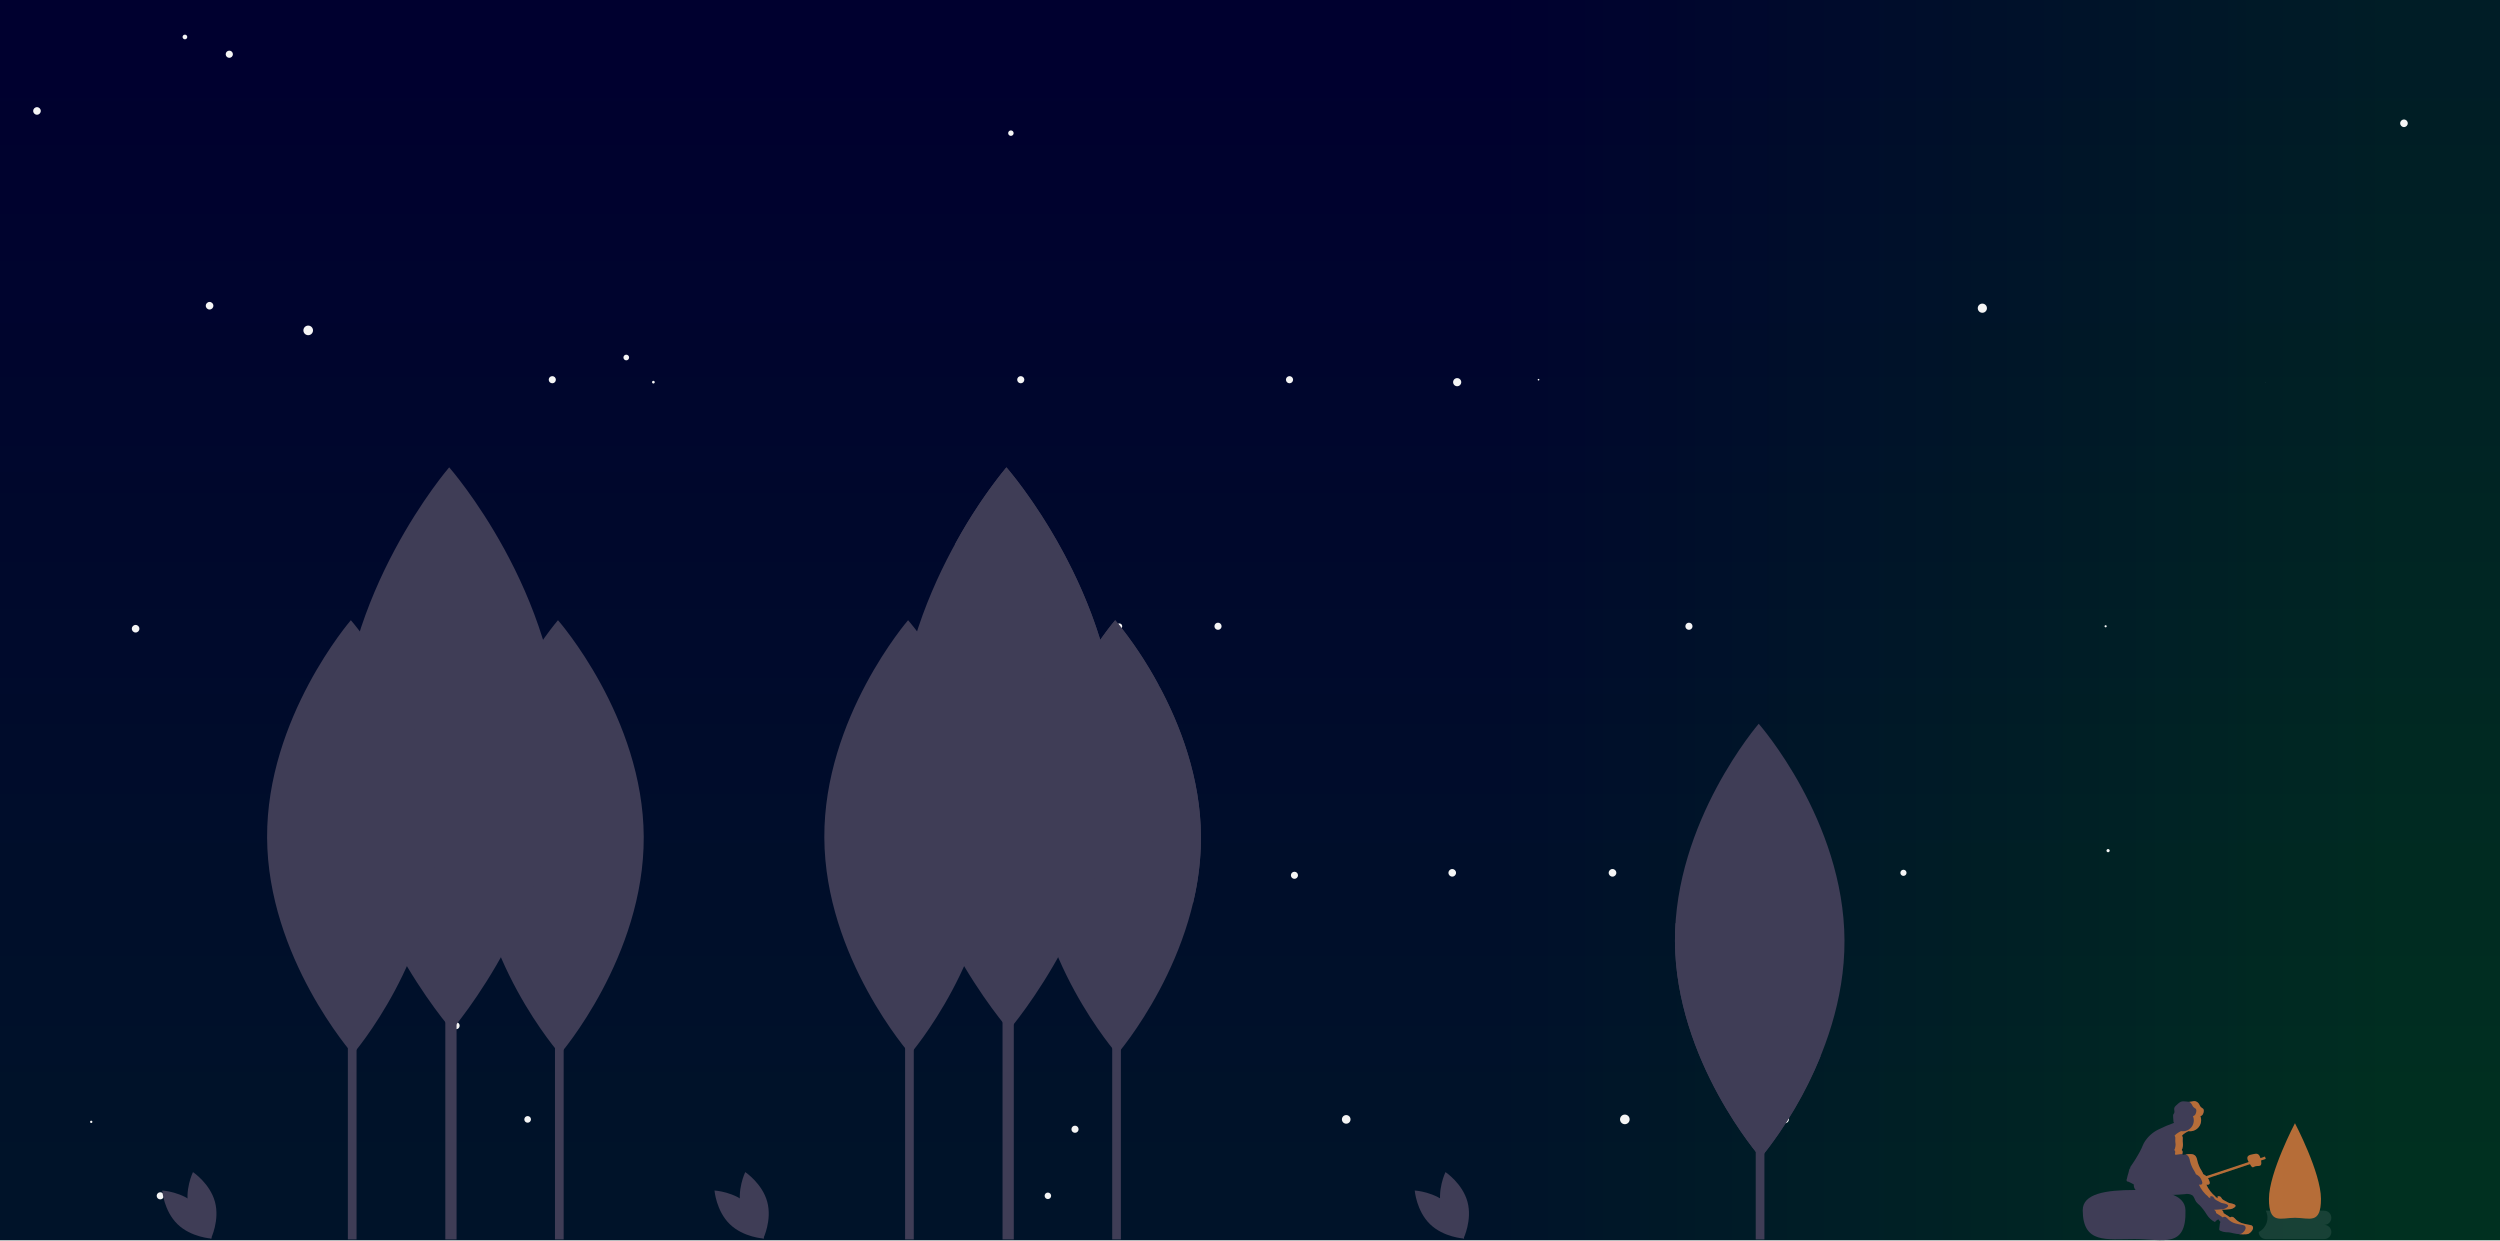
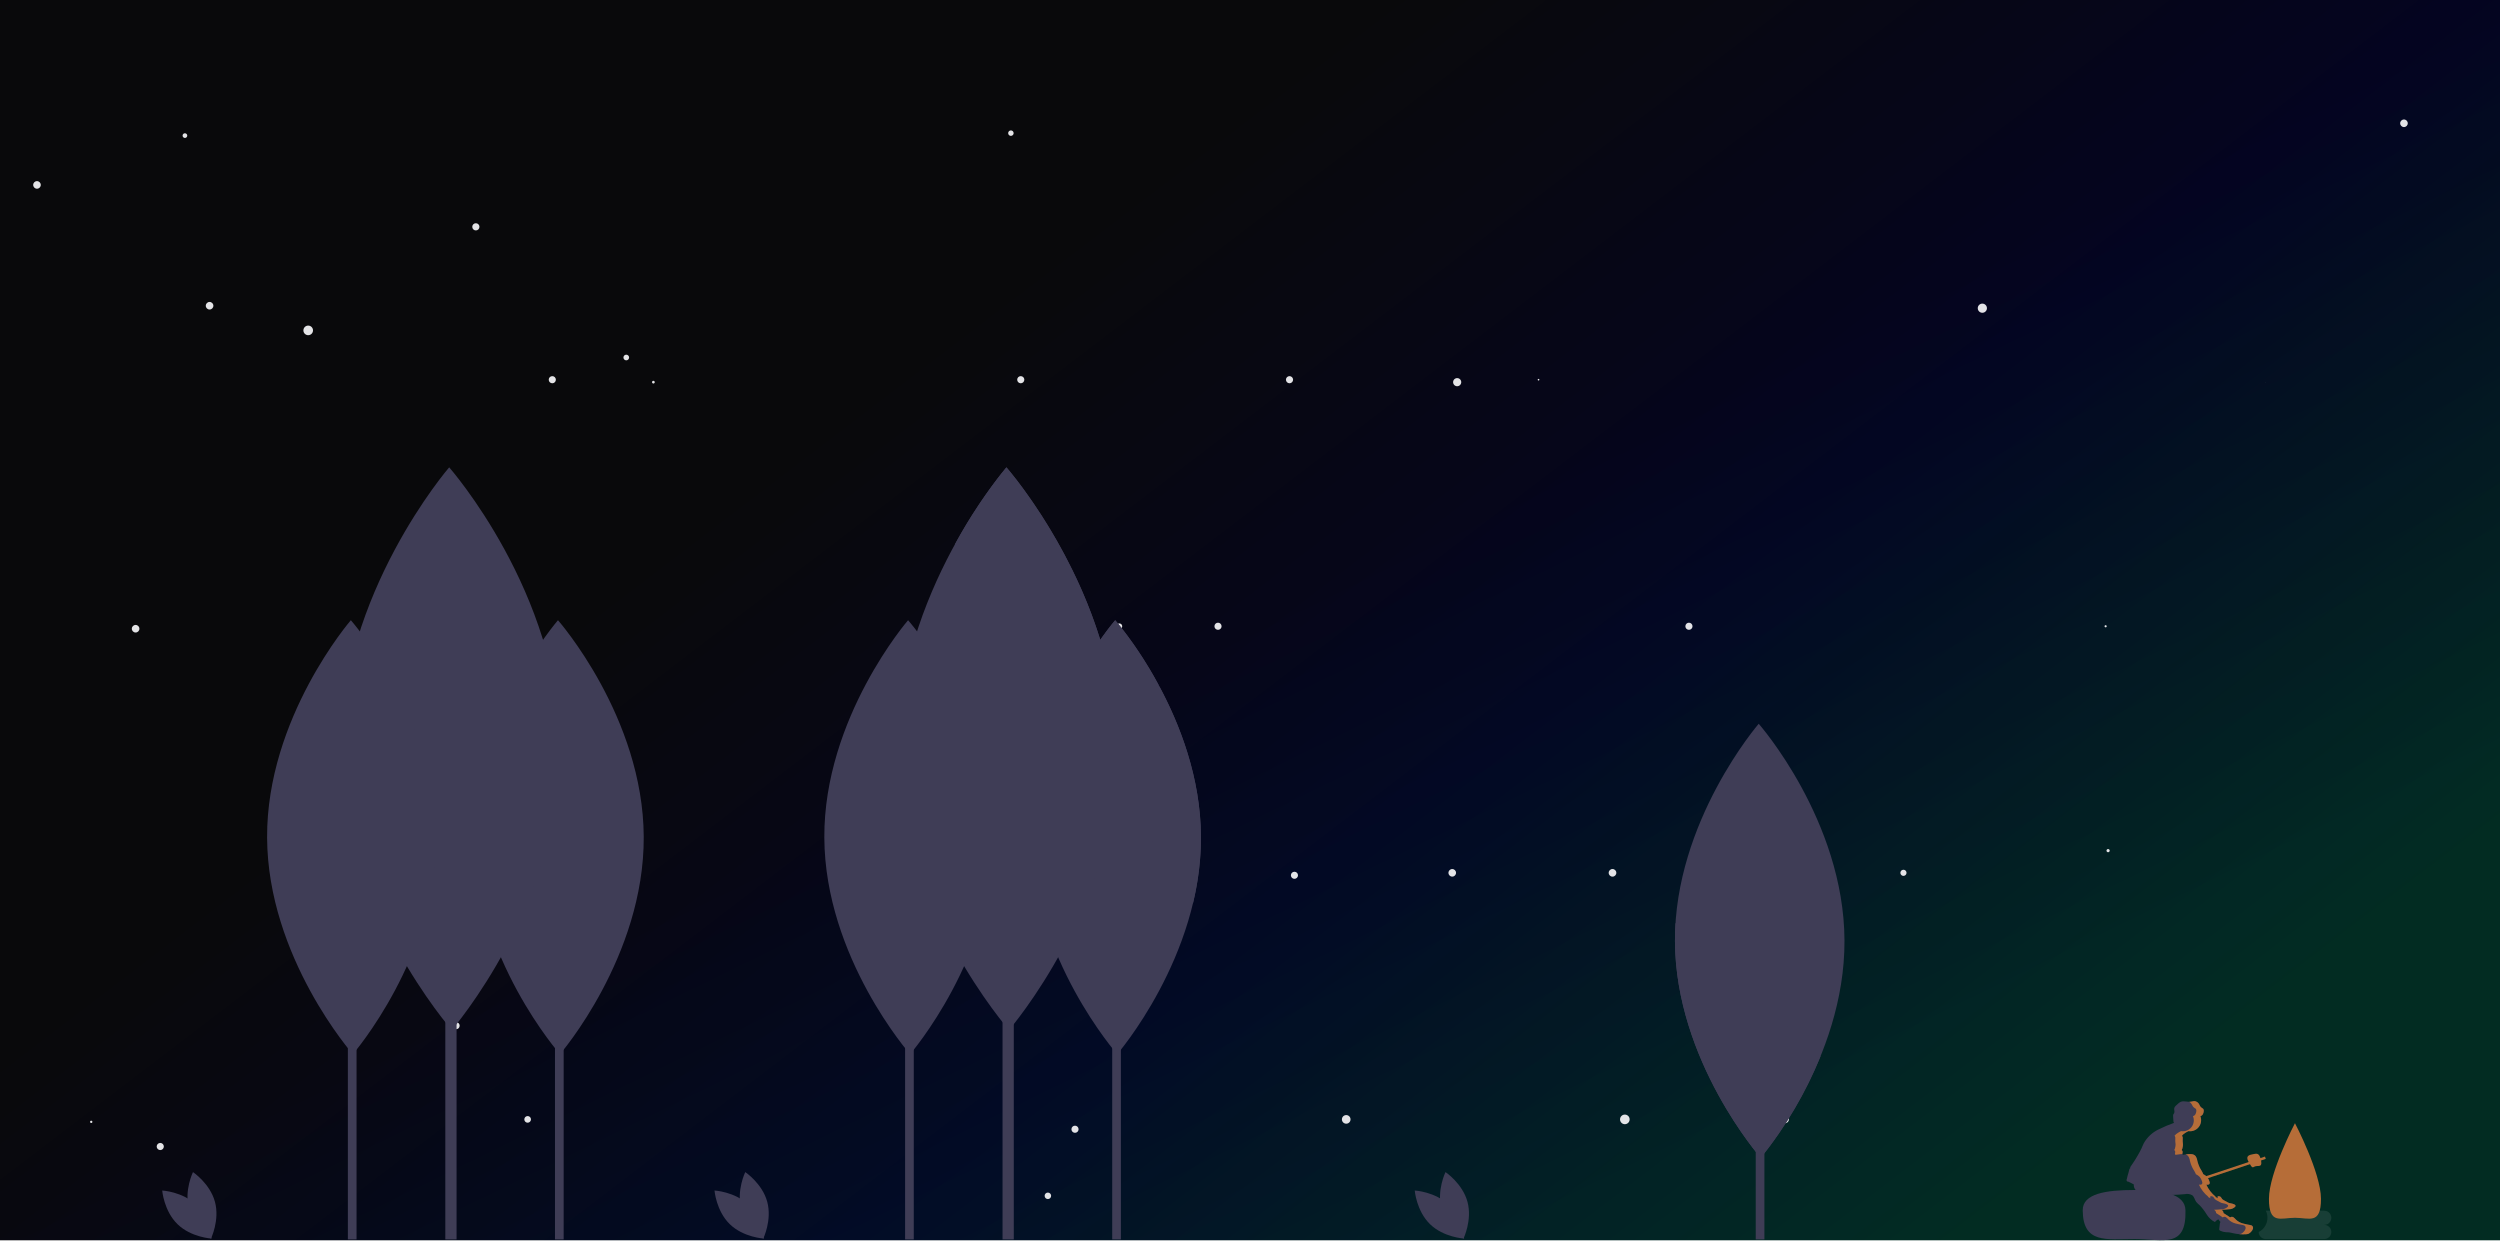
<svg xmlns="http://www.w3.org/2000/svg" data-name="Layer 1" width="1013.949" height="503" viewBox="0 0 1013.949 503">
  <g>
    <defs>
-       <linearGradient id="background-gradient-vertical" x1="0" x2="0" y1="0" y2="1">
-         <stop offset="5%" stop-color="#00002F" />
-         <stop offset="95%" stop-color="#003020" />
+       <linearGradient id="background-gradient-vertical" x1="0" x2="1" y1="0" y2="1">
+         <stop offset="50%" stop-color="#09090b" />
+         <stop offset="80%" stop-color="#022c22" />
      </linearGradient>
    </defs>
    <defs>
-       <linearGradient id="background-gradient-horizontal">
-         <stop offset="60%" stop-color="#00002F" />
-         <stop offset="95%" stop-color="#003020" />
+       <linearGradient id="background-gradient-horizontal" x1="0.3" x2="1" y1="0.3" y2="0.75">
+         <stop offset="5%" stop-color="#09090b" />
+         <stop offset="50%" stop-color="#00002F" />
+         <stop offset="95%" stop-color="#022c22" />
      </linearGradient>
    </defs>
    <style type="text/css">
      #background-vertical {fill:url(#background-gradient-vertical);}
      #background-horizontal {fill:url(#background-gradient-horizontal); opacity: 0.6}
    </style>
    <rect id="background-vertical" width="100%" height="100%" />
    <rect id="background-horizontal" width="100%" height="100%" />
  </g>
  <g>
    <style type="text/css">
      .star { animation: blinking-star 10s ease-in-out infinite; }
      #star-1  { animation-delay: 2.1s}
      #star-2  { animation-delay: 1.12s}
      #star-3  { animation-delay: 3.22s}
      #star-4  { animation-delay: 4.15s}
      #star-5  { animation-delay: 1.28}
      #star-6  { animation-delay: 5.33s}
      #star-7  { animation-delay: 3.3s}
      #star-8  { animation-delay: 2.45s}
      #star-9  { animation-delay: 7.4}
      #star-10  { animation-delay: 8.32s}
      #star-11  { animation-delay: 2.11s}
      #star-12  { animation-delay: 11.7s}
      #star-13  { animation-delay: 3.62s}
      #star-14  { animation-delay: 4.44}
      #star-15  { animation-delay: 7.55s}
      #star-16  { animation-delay: 5.77s}
      #star-17  { animation-delay: 1.66s}
      #star-18  { animation-delay: 3.91}
      #star-19  { animation-delay: 12.56s}
      #star-20  { animation-delay: 3.34s}
      #star-21  { animation-delay: 12.23s}
      #star-22 { animation-delay: 21.4s}
      #star-23 { animation-delay: 10.33s}
      #star-24 { animation-delay: 10.17s}
      #star-25 { animation-delay: 8.67s}
      #star-26 { animation-delay: 7.43s}
      #star-27 { animation-delay: 2.4s}
      #star-28 { animation-delay: 6.32s}
      #star-29 { animation-delay: 3.2s}
      #star-30 { animation-delay: 11.21s}
      #star-31 { animation-delay: 5.31s}
      #star-32 { animation-delay: 8.12s}
      #star-33 { animation-delay: 9.56s}
      #star-34 { animation-delay: 2.31s}
      #star-35 { animation-delay: 4.23s}
      #star-36 { animation-delay: 8.45s}
      #star-37 { animation-delay: 6.12s}
      #star-38 { animation-delay: 1.23s}
      #star-39 { animation-delay: 12.34s}
      #star-40 { animation-delay: 15.12s}
      

      @keyframes blinking-star {
-           0% { fill: #f5f5f5; }
+           0% { fill: #e4e4e7; }
          25% { fill: #3f3d56; }
          50% { fill: #00002F; }
          75% { fill: #3f3d56; }
-           100% { fill: #f5f5f5; }
+           100% { fill: #e4e4e7; }
      }
    </style>
-     <circle id="star-1" class="star" cx="254" cy="145" r="1.15" fill="#f5f5f5" />
-     <circle id="star-2" class="star" cx="804" cy="125" r="1.86" fill="#f5f5f5" />
-     <circle id="star-3" class="star" cx="525" cy="355" r="1.44" fill="#f5f5f5" />
-     <circle id="star-4" class="star" cx="854" cy="254" r="0.44" fill="#f5f5f5" />
-     <circle id="star-5" class="star" cx="659" cy="454" r="1.95" fill="#f5f5f5" />
-     <circle id="star-6" class="star" cx="436" cy="458" r="1.45" fill="#f5f5f5" />
-     <circle id="star-7" class="star" cx="624" cy="154" r="0.35" fill="#f5f5f5" />
-     <circle id="star-8" class="star" cx="234" cy="354" r="1.46" fill="#f5f5f5" />
-     <circle id="star-9" class="star" cx="425" cy="485" r="1.32" fill="#f5f5f5" />
-     <circle id="star-10" class="star" cx="823" cy="925" r="0.44" fill="#f5f5f5" />
-     <circle id="star-11" class="star" cx="591" cy="155" r="1.65" fill="#f5f5f5" />
-     <circle id="star-12" class="star" cx="685" cy="254" r="1.45" fill="#f5f5f5" />
-     <circle id="star-13" class="star" cx="354" cy="354" r="0.45" fill="#f5f5f5" />
-     <circle id="star-14" class="star" cx="454" cy="254" r="1.15" fill="#f5f5f5" />
-     <circle id="star-15" class="star" cx="214" cy="454" r="1.35" fill="#f5f5f5" />
-     <circle id="star-16" class="star" cx="265" cy="155" r="0.55" fill="#f5f5f5" />
-     <circle id="star-17" class="star" cx="654" cy="354" r="1.55" fill="#f5f5f5" />
-     <circle id="star-18" class="star" cx="125" cy="134" r="1.95" fill="#f5f5f5" />
-     <circle id="star-19" class="star" cx="546" cy="454" r="1.75" fill="#f5f5f5" />
-     <circle id="star-20" class="star" cx="154" cy="254" r="0.95" fill="#f5f5f5" />
-     <circle id="star-21" class="star" cx="185" cy="416" r="1.43" fill="#f5f5f5" />
-     <circle id="star-22" class="star" cx="410" cy="54" r="1.11" fill="#f5f5f5" />
-     <circle id="star-23" class="star" cx="919" cy="155" r="0.05" fill="#f5f5f5" />
-     <circle id="star-24" class="star" cx="37" cy="455" r="0.47" fill="#f5f5f5" />
-     <circle id="star-25" class="star" cx="93" cy="22" r="1.46" fill="#f5f5f5" />
-     <circle id="star-26" class="star" cx="855" cy="345" r="0.65" fill="#f5f5f5" />
-     <circle id="star-27" class="star" cx="55" cy="255" r="1.54" fill="#f5f5f5" />
-     <circle id="star-28" class="star" cx="224" cy="154" r="1.45" fill="#f5f5f5" />
-     <circle id="star-29" class="star" cx="75" cy="15" r="0.95" fill="#f5f5f5" />
-     <circle id="star-30" class="star" cx="589" cy="354" r="1.54" fill="#f5f5f5" />
-     <circle id="star-31" class="star" cx="494" cy="254" r="1.45" fill="#f5f5f5" />
-     <circle id="star-32" class="star" cx="65" cy="485" r="1.45" fill="#f5f5f5" />
-     <circle id="star-33" class="star" cx="975" cy="50" r="1.54" fill="#f5f5f5" />
-     <circle id="star-34" class="star" cx="15" cy="45" r="1.54" fill="#f5f5f5" />
-     <circle id="star-35" class="star" cx="85" cy="124" r="1.54" fill="#f5f5f5" />
-     <circle id="star-36" class="star" cx="414" cy="154" r="1.45" fill="#f5f5f5" />
-     <circle id="star-37" class="star" cx="724" cy="454" r="1.54" fill="#f5f5f5" />
-     <circle id="star-38" class="star" cx="432" cy="354" r="1.45" fill="#f5f5f5" />
-     <circle id="star-39" class="star" cx="772" cy="354" r="1.25" fill="#f5f5f5" />
-     <circle id="star-40" class="star" cx="523" cy="154" r="1.45" fill="#f5f5f5" />
+     <circle id="star-1" class="star" cx="254" cy="145" r="1.15" fill="#e4e4e7" />
+     <circle id="star-2" class="star" cx="804" cy="125" r="1.86" fill="#e4e4e7" />
+     <circle id="star-3" class="star" cx="525" cy="355" r="1.44" fill="#e4e4e7" />
+     <circle id="star-4" class="star" cx="854" cy="254" r="0.44" fill="#e4e4e7" />
+     <circle id="star-5" class="star" cx="659" cy="454" r="1.95" fill="#e4e4e7" />
+     <circle id="star-6" class="star" cx="436" cy="458" r="1.45" fill="#e4e4e7" />
+     <circle id="star-7" class="star" cx="624" cy="154" r="0.35" fill="#e4e4e7" />
+     <circle id="star-8" class="star" cx="234" cy="354" r="1.46" fill="#e4e4e7" />
+     <circle id="star-9" class="star" cx="425" cy="485" r="1.32" fill="#e4e4e7" />
+     <circle id="star-10" class="star" cx="823" cy="900" r="0.44" fill="#e4e4e7" />
+     <circle id="star-11" class="star" cx="591" cy="155" r="1.65" fill="#e4e4e7" />
+     <circle id="star-12" class="star" cx="685" cy="254" r="1.45" fill="#e4e4e7" />
+     <circle id="star-13" class="star" cx="354" cy="354" r="0.45" fill="#e4e4e7" />
+     <circle id="star-14" class="star" cx="454" cy="254" r="1.15" fill="#e4e4e7" />
+     <circle id="star-15" class="star" cx="214" cy="454" r="1.35" fill="#e4e4e7" />
+     <circle id="star-16" class="star" cx="265" cy="155" r="0.55" fill="#e4e4e7" />
+     <circle id="star-17" class="star" cx="654" cy="354" r="1.55" fill="#e4e4e7" />
+     <circle id="star-18" class="star" cx="125" cy="134" r="1.95" fill="#e4e4e7" />
+     <circle id="star-19" class="star" cx="546" cy="454" r="1.75" fill="#e4e4e7" />
+     <circle id="star-20" class="star" cx="154" cy="254" r="0.95" fill="#e4e4e7" />
+     <circle id="star-21" class="star" cx="185" cy="416" r="1.43" fill="#e4e4e7" />
+     <circle id="star-22" class="star" cx="410" cy="54" r="1.11" fill="#e4e4e7" />
+     <circle id="star-23" class="star" cx="919" cy="155" r="0.05" fill="#e4e4e7" />
+     <circle id="star-24" class="star" cx="37" cy="455" r="0.47" fill="#e4e4e7" />
+     <circle id="star-25" class="star" cx="193" cy="92" r="1.46" fill="#e4e4e7" />
+     <circle id="star-26" class="star" cx="855" cy="345" r="0.65" fill="#e4e4e7" />
+     <circle id="star-27" class="star" cx="55" cy="255" r="1.54" fill="#e4e4e7" />
+     <circle id="star-28" class="star" cx="224" cy="154" r="1.45" fill="#e4e4e7" />
+     <circle id="star-29" class="star" cx="75" cy="55" r="0.95" fill="#e4e4e7" />
+     <circle id="star-30" class="star" cx="589" cy="354" r="1.54" fill="#e4e4e7" />
+     <circle id="star-31" class="star" cx="494" cy="254" r="1.45" fill="#e4e4e7" />
+     <circle id="star-32" class="star" cx="65" cy="465" r="1.45" fill="#e4e4e7" />
+     <circle id="star-33" class="star" cx="975" cy="50" r="1.54" fill="#e4e4e7" />
+     <circle id="star-34" class="star" cx="15" cy="75" r="1.54" fill="#e4e4e7" />
+     <circle id="star-35" class="star" cx="85" cy="124" r="1.54" fill="#e4e4e7" />
+     <circle id="star-36" class="star" cx="414" cy="154" r="1.45" fill="#e4e4e7" />
+     <circle id="star-37" class="star" cx="724" cy="454" r="1.54" fill="#e4e4e7" />
+     <circle id="star-38" class="star" cx="432" cy="354" r="1.45" fill="#e4e4e7" />
+     <circle id="star-39" class="star" cx="772" cy="354" r="1.25" fill="#e4e4e7" />
+     <circle id="star-40" class="star" cx="523" cy="154" r="1.45" fill="#e4e4e7" />
  </g>
  <g>
    <rect x="225.089" y="363.68" width="3.519" height="139.003" fill="#3f3d56" />
    <path d="M354.111,537.894c.224,48.606-33.973,88.167-33.973,88.167s-34.56-39.244-34.784-87.85S319.327,450.044,319.327,450.044,353.887,489.288,354.111,537.894Z" transform="translate(-93.02536 -198.5)" fill="#3f3d56" />
    <rect x="180.61" y="322.472" width="4.562" height="180.211" fill="#3f3d56" />
    <path d="M320.302,501.938c.29,63.015-44.044,114.305-44.044,114.305s-44.806-50.879-45.096-113.894S275.206,388.044,275.206,388.044,320.012,438.923,320.302,501.938Z" transform="translate(-93.02536 -198.5)" fill="#3f3d56" />
    <rect x="712.089" y="363.68" width="3.519" height="139.003" fill="#3f3d56" />
    <path d="M841.111,579.894c.224,48.606-33.973,88.167-33.973,88.167s-34.56-39.244-34.784-87.85S806.327,492.044,806.327,492.044,840.887,531.288,841.111,579.894Z" transform="translate(-93.02536 -198.5)" fill="#3f3d56" />
    <rect x="141.089" y="363.68" width="3.519" height="139.003" fill="#3f3d56" />
    <path d="M270.111,537.894c.224,48.606-33.973,88.167-33.973,88.167s-34.56-39.244-34.784-87.85S235.327,450.044,235.327,450.044,269.887,489.288,270.111,537.894Z" transform="translate(-93.02536 -198.5)" fill="#3f3d56" />
    <rect x="451.089" y="363.68" width="3.519" height="139.003" fill="#3f3d56" />
    <path d="M580.111,537.894c.224,48.606-33.973,88.167-33.973,88.167s-34.56-39.244-34.784-87.85S545.327,450.044,545.327,450.044,579.887,489.288,580.111,537.894Z" transform="translate(-93.02536 -198.5)" fill="#3f3d56" />
    <rect x="406.61" y="322.472" width="4.562" height="180.211" fill="#3f3d56" />
    <path d="M546.302,501.938c.29,63.015-44.044,114.305-44.044,114.305s-44.806-50.879-45.096-113.894S501.206,388.044,501.206,388.044,546.012,438.923,546.302,501.938Z" transform="translate(-93.02536 -198.5)" fill="#3f3d56" />
    <rect x="367.089" y="363.68" width="3.519" height="139.003" fill="#3f3d56" />
    <path d="M496.111,537.894c.224,48.606-33.973,88.167-33.973,88.167s-34.56-39.244-34.784-87.85S461.327,450.044,461.327,450.044,495.887,489.288,496.111,537.894Z" transform="translate(-93.02536 -198.5)" fill="#3f3d56" />
    <path d="M831.387,626.913l-58.804-54.069c-.159,2.43-.241,4.886-.23,7.367.224,48.606,34.784,87.85,34.784,87.85A162.815,162.815,0,0,0,831.387,626.913Z" transform="translate(-93.02536 -198.5)" fill="#3f3d56" />
    <path d="M393.669,688.784c2.015,7.448,8.916,12.06,8.916,12.06s3.634-7.463,1.62-14.91-8.916-12.06-8.916-12.06S391.654,681.336,393.669,688.784Z" transform="translate(-93.02536 -198.5)" fill="#3f3d56" />
    <path d="M396.63,687.183c5.529,5.382,6.204,13.655,6.204,13.655s-8.288-.453-13.817-5.834-6.204-13.655-6.204-13.655S391.101,681.802,396.63,687.183Z" transform="translate(-93.02536 -198.5)" fill="#3f3d56" />
    <path d="M677.669,688.784c2.015,7.448,8.916,12.06,8.916,12.06s3.634-7.463,1.62-14.91-8.916-12.06-8.916-12.06S675.654,681.336,677.669,688.784Z" transform="translate(-93.02536 -198.5)" fill="#3f3d56" />
    <path d="M680.63,687.183c5.529,5.382,6.204,13.655,6.204,13.655s-8.288-.453-13.817-5.834-6.204-13.655-6.204-13.655S675.101,681.802,680.63,687.183Z" transform="translate(-93.02536 -198.5)" fill="#3f3d56" />
    <path d="M169.669,688.784c2.015,7.448,8.916,12.06,8.916,12.06s3.634-7.463,1.62-14.91-8.916-12.06-8.916-12.06S167.654,681.336,169.669,688.784Z" transform="translate(-93.02536 -198.5)" fill="#3f3d56" />
    <path d="M172.63,687.183c5.529,5.382,6.204,13.655,6.204,13.655s-8.288-.453-13.817-5.834-6.204-13.655-6.204-13.655S167.101,681.802,172.63,687.183Z" transform="translate(-93.02536 -198.5)" fill="#3f3d56" />
    <path d="M480.358,419.207,576.868,564.869a113.626,113.626,0,0,0,3.242-26.975c-.109-23.702-8.383-45.175-16.833-60.96l-4.465,1.109,4.199-1.602A155.072,155.072,0,0,0,545.327,450.044s-2.462,2.85-6.059,7.955c-12.68-41.128-38.061-69.955-38.061-69.955A197.509,197.509,0,0,0,480.358,419.207Z" transform="translate(-93.02536 -198.5)" fill="#3f3d56" />
-     <path d="M1035.643,695.289a2.878,2.878,0,1,0,0-5.755H1011.983a6.434,6.434,0,0,1-2.878,8.633,2.878,2.878,0,0,0,2.878,2.878h23.66a2.878,2.878,0,1,0,0-5.755Z" transform="translate(-93.02536 -198.5)" fill="#f5f5f5" opacity="0.1" />
+     <path d="M1035.643,695.289a2.878,2.878,0,1,0,0-5.755H1011.983a6.434,6.434,0,0,1-2.878,8.633,2.878,2.878,0,0,0,2.878,2.878h23.66a2.878,2.878,0,1,0,0-5.755Z" transform="translate(-93.02536 -198.5)" fill="#e4e4e7" opacity="0.1" />
  </g>
  <g>
    <path d="M979.409,689.351c.404,15.693-9.088,11.693-20.596,11.693s-21,2-21.078-11.693c-.038-6.743,9.397-8.209,20.905-8.209S979.235,682.611,979.409,689.351Z" transform="translate(-93.02536 -198.5)" fill="#3f3d56" />
    <path d="M1006.33,695.553a1.764,1.764,0,0,0-.596-.192,29.826,29.826,0,0,1-3.099-.663,6.529,6.529,0,0,1-2.743-1.526,6.606,6.606,0,0,0-.966-.925,1.162,1.162,0,0,0-1.26-.091.83.83,0,0,0-.112.106q-.214-.142-.429-.283-1.142-.752-2.295-1.487l-.031-.02a1.057,1.057,0,0,0,.002-.365,1.766,1.766,0,0,0-.766-.95c.992-.01,1.99-.1,2.976-.204a3.569,3.569,0,0,0,2.526-.987.686.686,0,0,0,.176-.408c.001-.311-.319-.514-.607-.632a6.101,6.101,0,0,0-1.187-.35,6.495,6.495,0,0,1-.842-.176,4.242,4.242,0,0,1-.709-.335q-.733-.404-1.466-.807a2.238,2.238,0,0,1-.567-.394c-.249-.263-.359-.636-.613-.895-.234-.239-1.179-.553-1.314-.064-.053.193.151.407.175.623a9.908,9.908,0,0,0-1.015-.558c.019-.043.044-.082.06-.127a13.073,13.073,0,0,1-3.76-4.867c.145.003.291.013.436.011a1.115,1.115,0,0,0,.704-.172.769.769,0,0,0,.25-.625,2.117,2.117,0,0,0-.169-.673,5.151,5.151,0,0,0-.973-1.746,5.841,5.841,0,0,0-1.426-1.013l-.084-.047c-.036-.108-.068-.217-.111-.323a17.172,17.172,0,0,0-1.069-1.903,12.452,12.452,0,0,1-1.223-3.257,4.196,4.196,0,0,0-.772-1.916c-.763-.841-2.072-.82-3.2-.693-.644.073-1.285.17-1.925.269-.006-.016-.006-.034-.013-.05a1.311,1.311,0,0,1-.147-.485,2.013,2.013,0,0,1,.091-.408,1.003,1.003,0,0,0-.28-.921c-.027-.026-.053-.054-.079-.082q.106-.249.194-.503a.604.604,0,0,0,.141-.456,4.824,4.824,0,0,0,.183-1.259,13.788,13.788,0,0,1-.101-2.841,1.591,1.591,0,0,0-.25-.657c-.023-.032-.062-.046-.089-.074a4.022,4.022,0,0,1,.671-.697,10.093,10.093,0,0,1,1.574-.998c.133-.073.318-.125.445-.209a4.456,4.456,0,0,0,.589.059,4.489,4.489,0,0,0,4.208-6.123,1.574,1.574,0,0,0,.98-.723,2.945,2.945,0,0,0,.385-1.246,1.304,1.304,0,0,0-.188-.985,2.202,2.202,0,0,0-.573-.401,2.195,2.195,0,0,1-.713-.722c-.126-.209-.217-.437-.331-.653a2.42,2.42,0,0,0-2.091-1.386,9.038,9.038,0,0,0-1.244.248c-1.4.245-2.922-.495-4.22.082a3.928,3.928,0,0,0-.883.589q-.549.452-1.054.953a2.182,2.182,0,0,0-.643.935c-.176.663.243,1.403-.024,2.034a3.071,3.071,0,0,1-.326.511c-.295.432.025,2.119-.007,2.641a.979.979,0,0,0,.181.724.611.611,0,0,0,.131.1,58.574,58.574,0,0,0-6.379,2.711,13.671,13.671,0,0,0-5.92,5.529c-.352.686-.619,1.411-.937,2.112-.424.936-.937,1.828-1.449,2.719-.625,1.086-1.251,2.175-1.974,3.199a18.335,18.335,0,0,0-1.143,1.694,1.625,1.625,0,0,0-.008.257.459.459,0,0,1-.023.241.372.372,0,0,1-.273.156l-.017.044a15.662,15.662,0,0,0-.406,1.601c-.213.859-.553,1.688-.684,2.564a.682.682,0,0,0,.665,1.062c.749.333,1.471.723,2.19,1.117-.011.053-.027.104-.034.158a2.952,2.952,0,0,0,1.564,2.734,8.051,8.051,0,0,0,3.193.868c.431.052.865.076,1.298.12a8.819,8.819,0,0,0,1.999.81,1.853,1.853,0,0,0,.468.073,1.422,1.422,0,0,0,1.069-.602,73.86,73.86,0,0,0,11.154-.228,4.081,4.081,0,0,1,3.01.467c.804.653.966,1.812,1.563,2.658a9.803,9.803,0,0,0,1.454,1.419,21.67,21.67,0,0,1,2.793,3.671,8.241,8.241,0,0,0,3.365,3.106,2.381,2.381,0,0,1,1.044-.909c.111-.066.218-.143.327-.215a4.109,4.109,0,0,0,.511.666c.143.155.286.319.42.487-.004 0-.008-.002-.012-.001-.195.031-.26.274-.282.47q-.128,1.125-.257,2.249a.837.837,0,0,0,.03.445.786.786,0,0,0,.405.336,6.091,6.091,0,0,0,2.219.585c.387.026.777.015,1.164.05a14.058,14.058,0,0,1,1.88.375,17.673,17.673,0,0,0,5.127.401,3.261,3.261,0,0,0,1.04-.197,3.092,3.092,0,0,0,1.026-.795,2.907,2.907,0,0,0,.772-1.237A1.201,1.201,0,0,0,1006.33,695.553Z" transform="translate(-93.02536 -198.5)" fill="#3f3d56" />
  </g>
  <g>
    <style type="text/css">
      .fireplace { animation: flickering-fireplace 3.5s ease infinite; }

      @keyframes flickering-fireplace {
          0% { opacity: 1 }
          10% { opacity: 0.8 }
          20% { opacity: 0.9 }
          30% { opacity: 0.7 }
          40% { opacity: 0.5 }
          50% { opacity: 0.8 }
          60% { opacity: 0.4 }
          70% { opacity: 0.5 }
          80% { opacity: 0.6 }
          80% { opacity: 0.8 }
          100% { opacity: 1 }
      }

    </style>
    <path class="fireplace" d="M982.001,646.457c.114.216.204.444.331.653a2.195,2.195,0,0,0,.713.722,2.202,2.202,0,0,1,.573.401,1.304,1.304,0,0,1,.188.985,2.945,2.945,0,0,1-.385,1.246,1.574,1.574,0,0,1-.98.723,4.409,4.409,0,0,1-4.796,6.064c-.127.084-.312.136-.445.209a10.093,10.093,0,0,0-1.574.998,4.022,4.022,0,0,0-.671.697c.027.028.066.043.089.074a1.591,1.591,0,0,1,.25.657,13.788,13.788,0,0,0,.101,2.841,4.824,4.824,0,0,1-.183,1.259.604.604,0,0,1-.141.456q-.089.254-.194.503c.026.028.053.057.079.082a1.003,1.003,0,0,1,.28.921,2.013,2.013,0,0,0-.091.408,1.311,1.311,0,0,0,.147.485c.006.016.007.034.013.05.64-.099,1.281-.196,1.925-.269a9.454,9.454,0,0,1,.955-.063.66.66,0,0,1-.04-.203,2.013,2.013,0,0,1,.091-.408,1.003,1.003,0,0,0-.28-.921c-.027-.026-.053-.054-.079-.082q.106-.249.194-.503a.604.604,0,0,0,.141-.456,4.824,4.824,0,0,0,.183-1.259,13.788,13.788,0,0,1-.101-2.841,1.591,1.591,0,0,0-.25-.657c-.023-.032-.062-.046-.089-.074a4.022,4.022,0,0,1,.671-.697,10.093,10.093,0,0,1,1.574-.998c.133-.073.318-.125.445-.209a4.456,4.456,0,0,0,.589.059,4.489,4.489,0,0,0,4.208-6.123,1.574,1.574,0,0,0,.98-.723,2.945,2.945,0,0,0,.385-1.246,1.304,1.304,0,0,0-.188-.985,2.202,2.202,0,0,0-.573-.401,2.195,2.195,0,0,1-.713-.722c-.126-.209-.217-.437-.331-.653a2.42,2.42,0,0,0-2.091-1.386,9.038,9.038,0,0,0-1.244.248,3.784,3.784,0,0,1-.693.046A2.792,2.792,0,0,1,982.001,646.457Z" transform="translate(-93.02536 -198.5)" fill="#b66d38" />
    <path class="fireplace" d="M1006.33,695.553a1.764,1.764,0,0,0-.596-.192,29.826,29.826,0,0,1-3.099-.663,6.529,6.529,0,0,1-2.743-1.526,6.606,6.606,0,0,0-.966-.925,1.162,1.162,0,0,0-1.26-.091.83.83,0,0,0-.112.106q-.214-.142-.429-.283-1.142-.752-2.295-1.487l-.031-.02a1.057,1.057,0,0,0,.002-.365,1.766,1.766,0,0,0-.766-.95c.992-.01,1.99-.1,2.976-.204a3.569,3.569,0,0,0,2.526-.987.686.686,0,0,0,.176-.408c.001-.311-.319-.514-.607-.632a6.101,6.101,0,0,0-1.187-.35,6.495,6.495,0,0,1-.842-.176,4.242,4.242,0,0,1-.709-.335q-.733-.404-1.466-.807a2.238,2.238,0,0,1-.567-.394c-.249-.263-.359-.636-.613-.895-.234-.239-1.179-.553-1.314-.064-.053.193.151.407.175.623a9.908,9.908,0,0,0-1.015-.558c.019-.043.044-.082.06-.127a13.073,13.073,0,0,1-3.76-4.867c.145.003.291.013.436.011a1.115,1.115,0,0,0,.704-.172.769.769,0,0,0,.25-.625,2.117,2.117,0,0,0-.169-.673,5.151,5.151,0,0,0-.973-1.746,5.841,5.841,0,0,0-1.426-1.013l-.084-.047c-.036-.108-.068-.217-.111-.323a17.172,17.172,0,0,0-1.069-1.903,12.452,12.452,0,0,1-1.223-3.257,4.196,4.196,0,0,0-.772-1.916c-.763-.841-2.072-.82-3.2-.693-.252.028-.503.071-.754.105a2.132,2.132,0,0,1,.954.587,4.196,4.196,0,0,1,.772,1.916,12.452,12.452,0,0,0,1.223,3.257,17.172,17.172,0,0,1,1.069,1.903c.043.106.076.215.111.323l.084.047a5.841,5.841,0,0,1,1.426,1.013,5.151,5.151,0,0,1,.973,1.746,2.117,2.117,0,0,1,.169.673.769.769,0,0,1-.25.625,1.115,1.115,0,0,1-.704.172c-.145.001-.291-.008-.436-.011a13.073,13.073,0,0,0,3.76,4.867c-.016.045-.042.084-.06.127a9.908,9.908,0,0,1,1.015.558c-.025-.216-.229-.43-.175-.623.135-.489,1.081-.175,1.314.064.254.259.364.631.613.895a2.238,2.238,0,0,0,.567.394q.733.403,1.466.807a4.242,4.242,0,0,0,.709.335,6.495,6.495,0,0,0,.842.176,6.101,6.101,0,0,1,1.187.35c.287.118.608.321.607.632a.686.686,0,0,1-.176.408,3.569,3.569,0,0,1-2.526.987c-.986.104-1.983.195-2.976.204a1.766,1.766,0,0,1,.766.95,1.057,1.057,0,0,1-.002.365l.031.02q1.153.735,2.295,1.487.215.141.429.283a.83.83,0,0,1,.112-.106,1.162,1.162,0,0,1,1.26.091,6.606,6.606,0,0,1,.966.925,6.529,6.529,0,0,0,2.743,1.526,29.826,29.826,0,0,0,3.099.663,1.764,1.764,0,0,1,.596.192,1.201,1.201,0,0,1,.443,1.305,2.907,2.907,0,0,1-.772,1.237,3.092,3.092,0,0,1-1.026.795,2.675,2.675,0,0,1-.761.167,17.649,17.649,0,0,0,2.721.03,3.261,3.261,0,0,0,1.04-.197,3.092,3.092,0,0,0,1.026-.795,2.907,2.907,0,0,0,.772-1.237A1.201,1.201,0,0,0,1006.33,695.553Z" transform="translate(-93.02536 -198.5)" fill="#b66d38" />
    <path class="fireplace" d="M1034.364,684.738c0,10.595-4.724,7.673-10.551,7.673s-10.551,2.921-10.551-7.673,10.551-30.694,10.551-30.694S1034.364,674.143,1034.364,684.738Z" transform="translate(-93.02536 -198.5)" fill="#b66d38" />
    <rect class="fireplace" x="987.164" y="671.544" width="25.298" height="1.001" transform="translate(-254.2372 152.1557) rotate(-18.43495)" fill="#b66d38" />
    <path class="fireplace" d="M1009.912,668.523c.901,3.521-.612,2.68-1.991,2.965s-1.108,1.555-3.004-1.931c-1.311-2.411.612-2.68,1.991-2.965S1009.297,666.119,1009.912,668.523Z" transform="translate(-93.02536 -198.5)" fill="#b66d38" />
  </g>
</svg>
